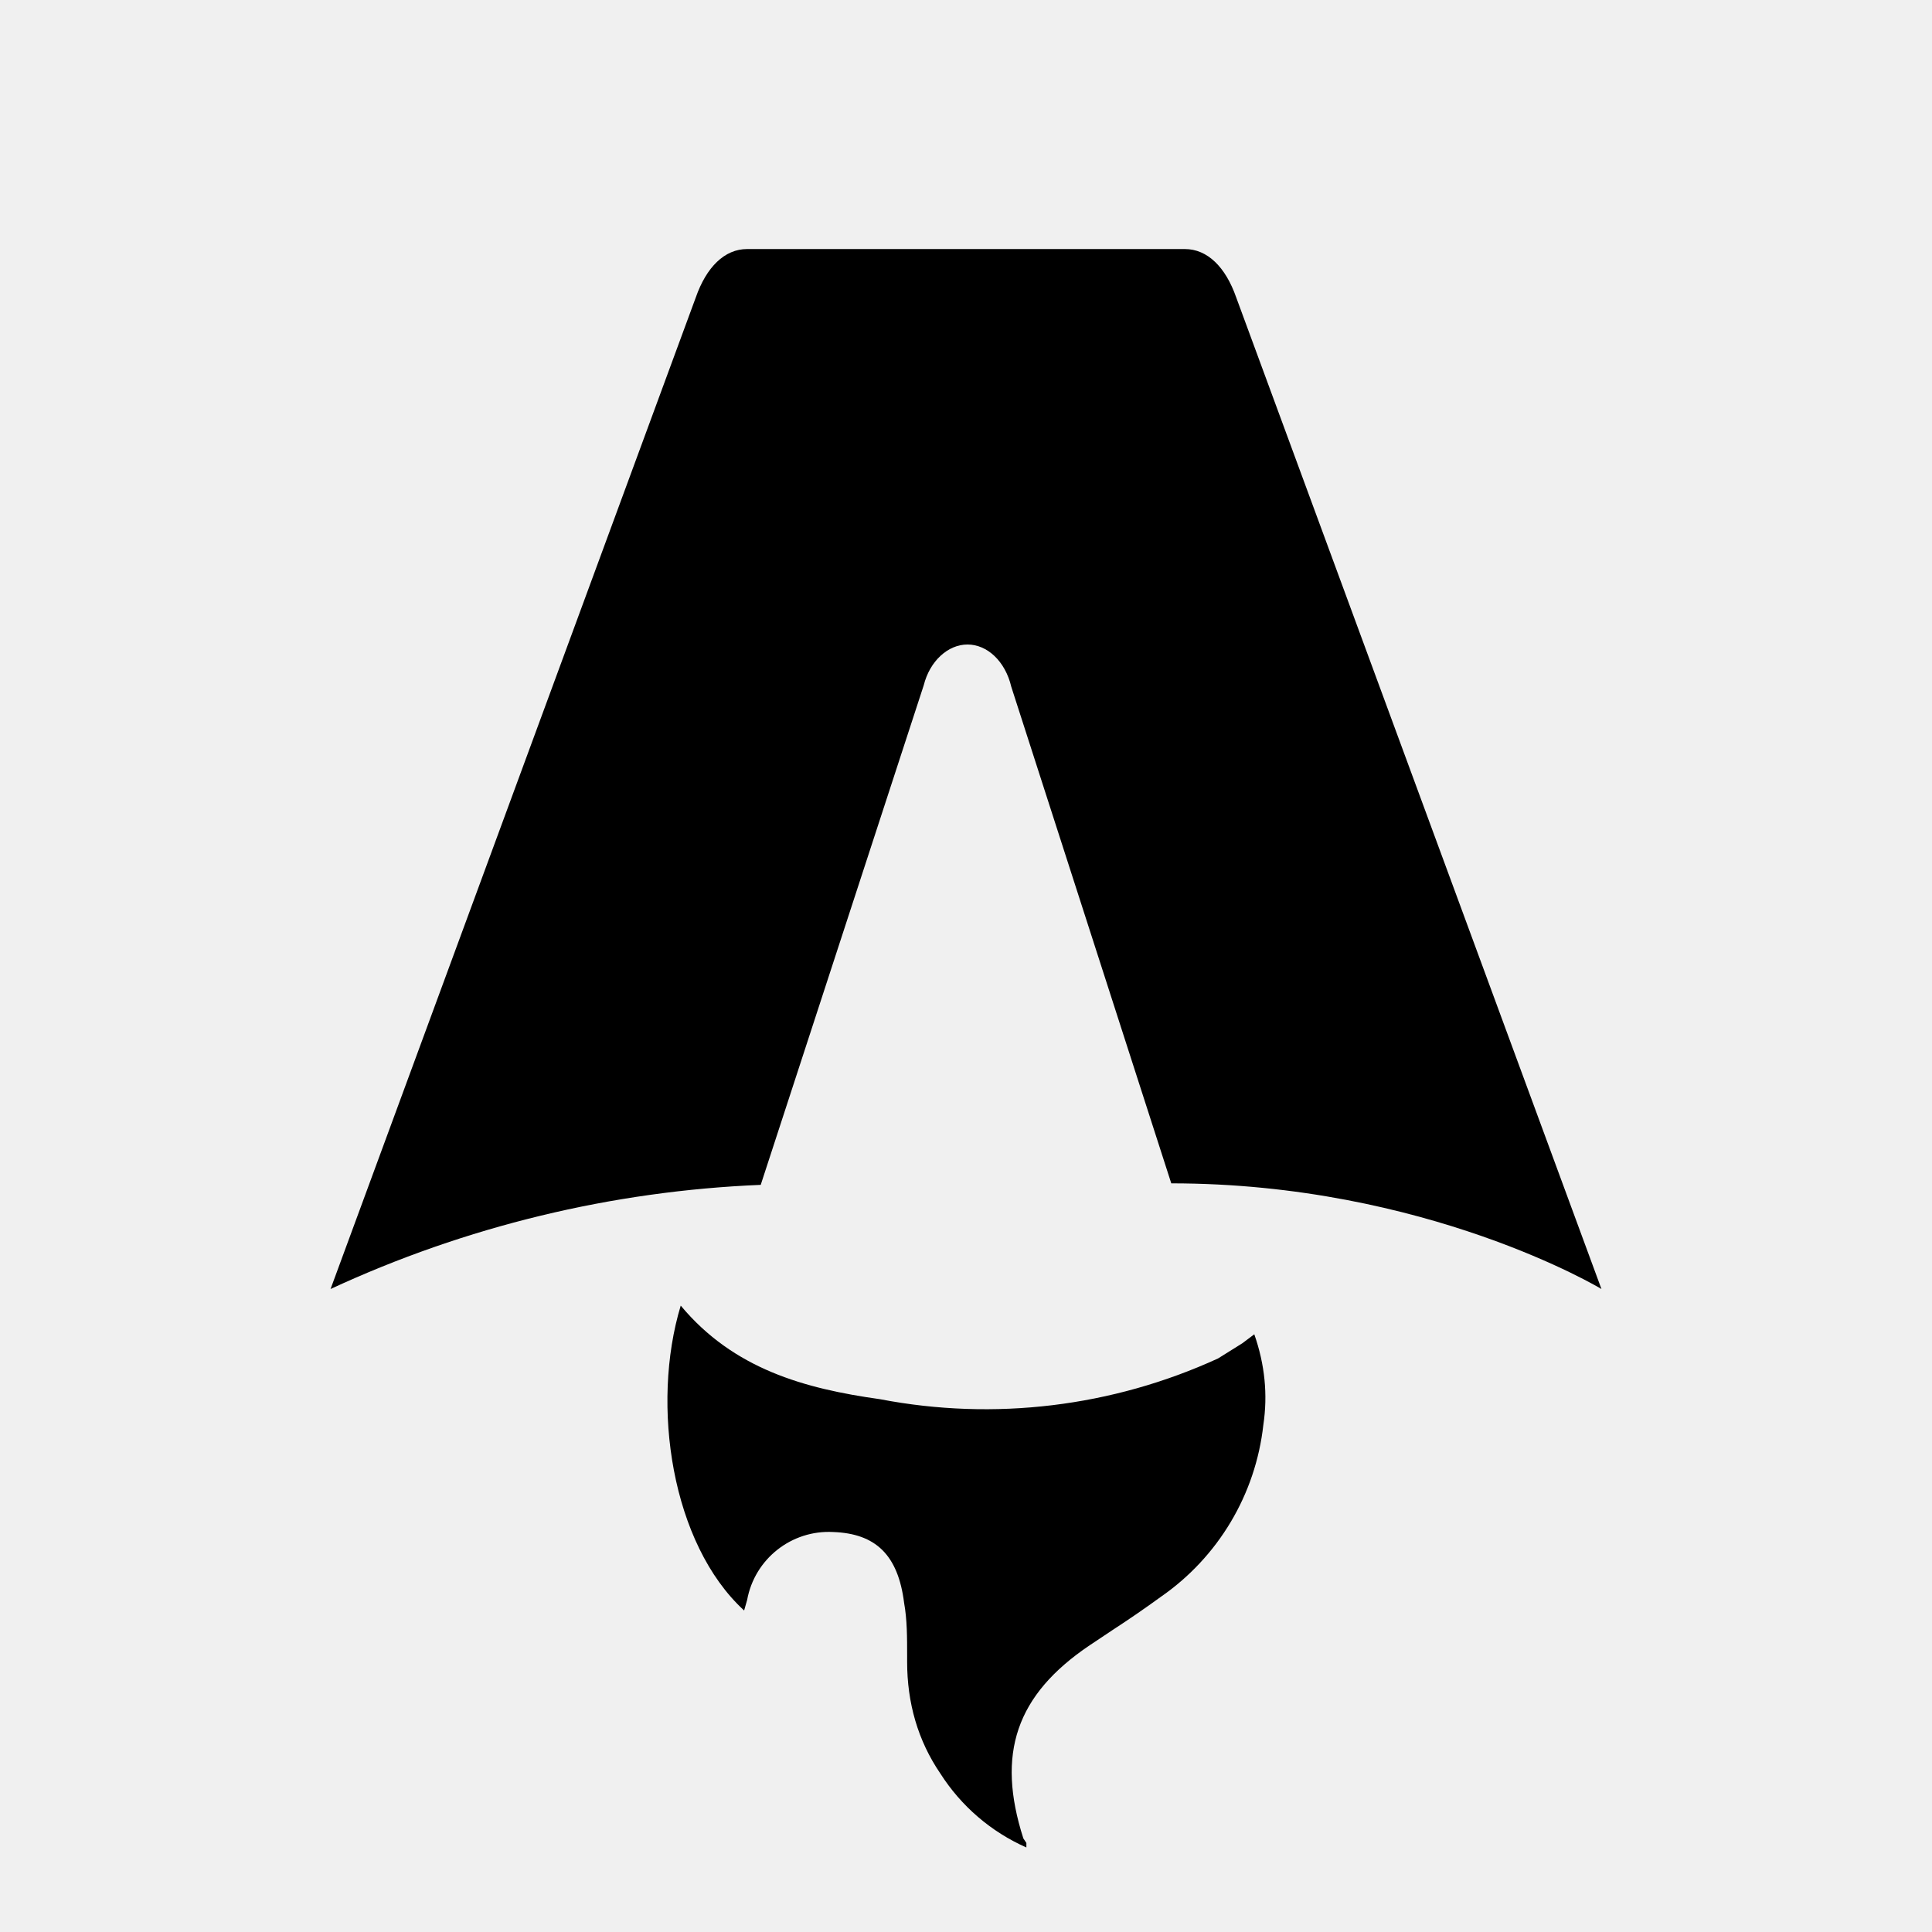
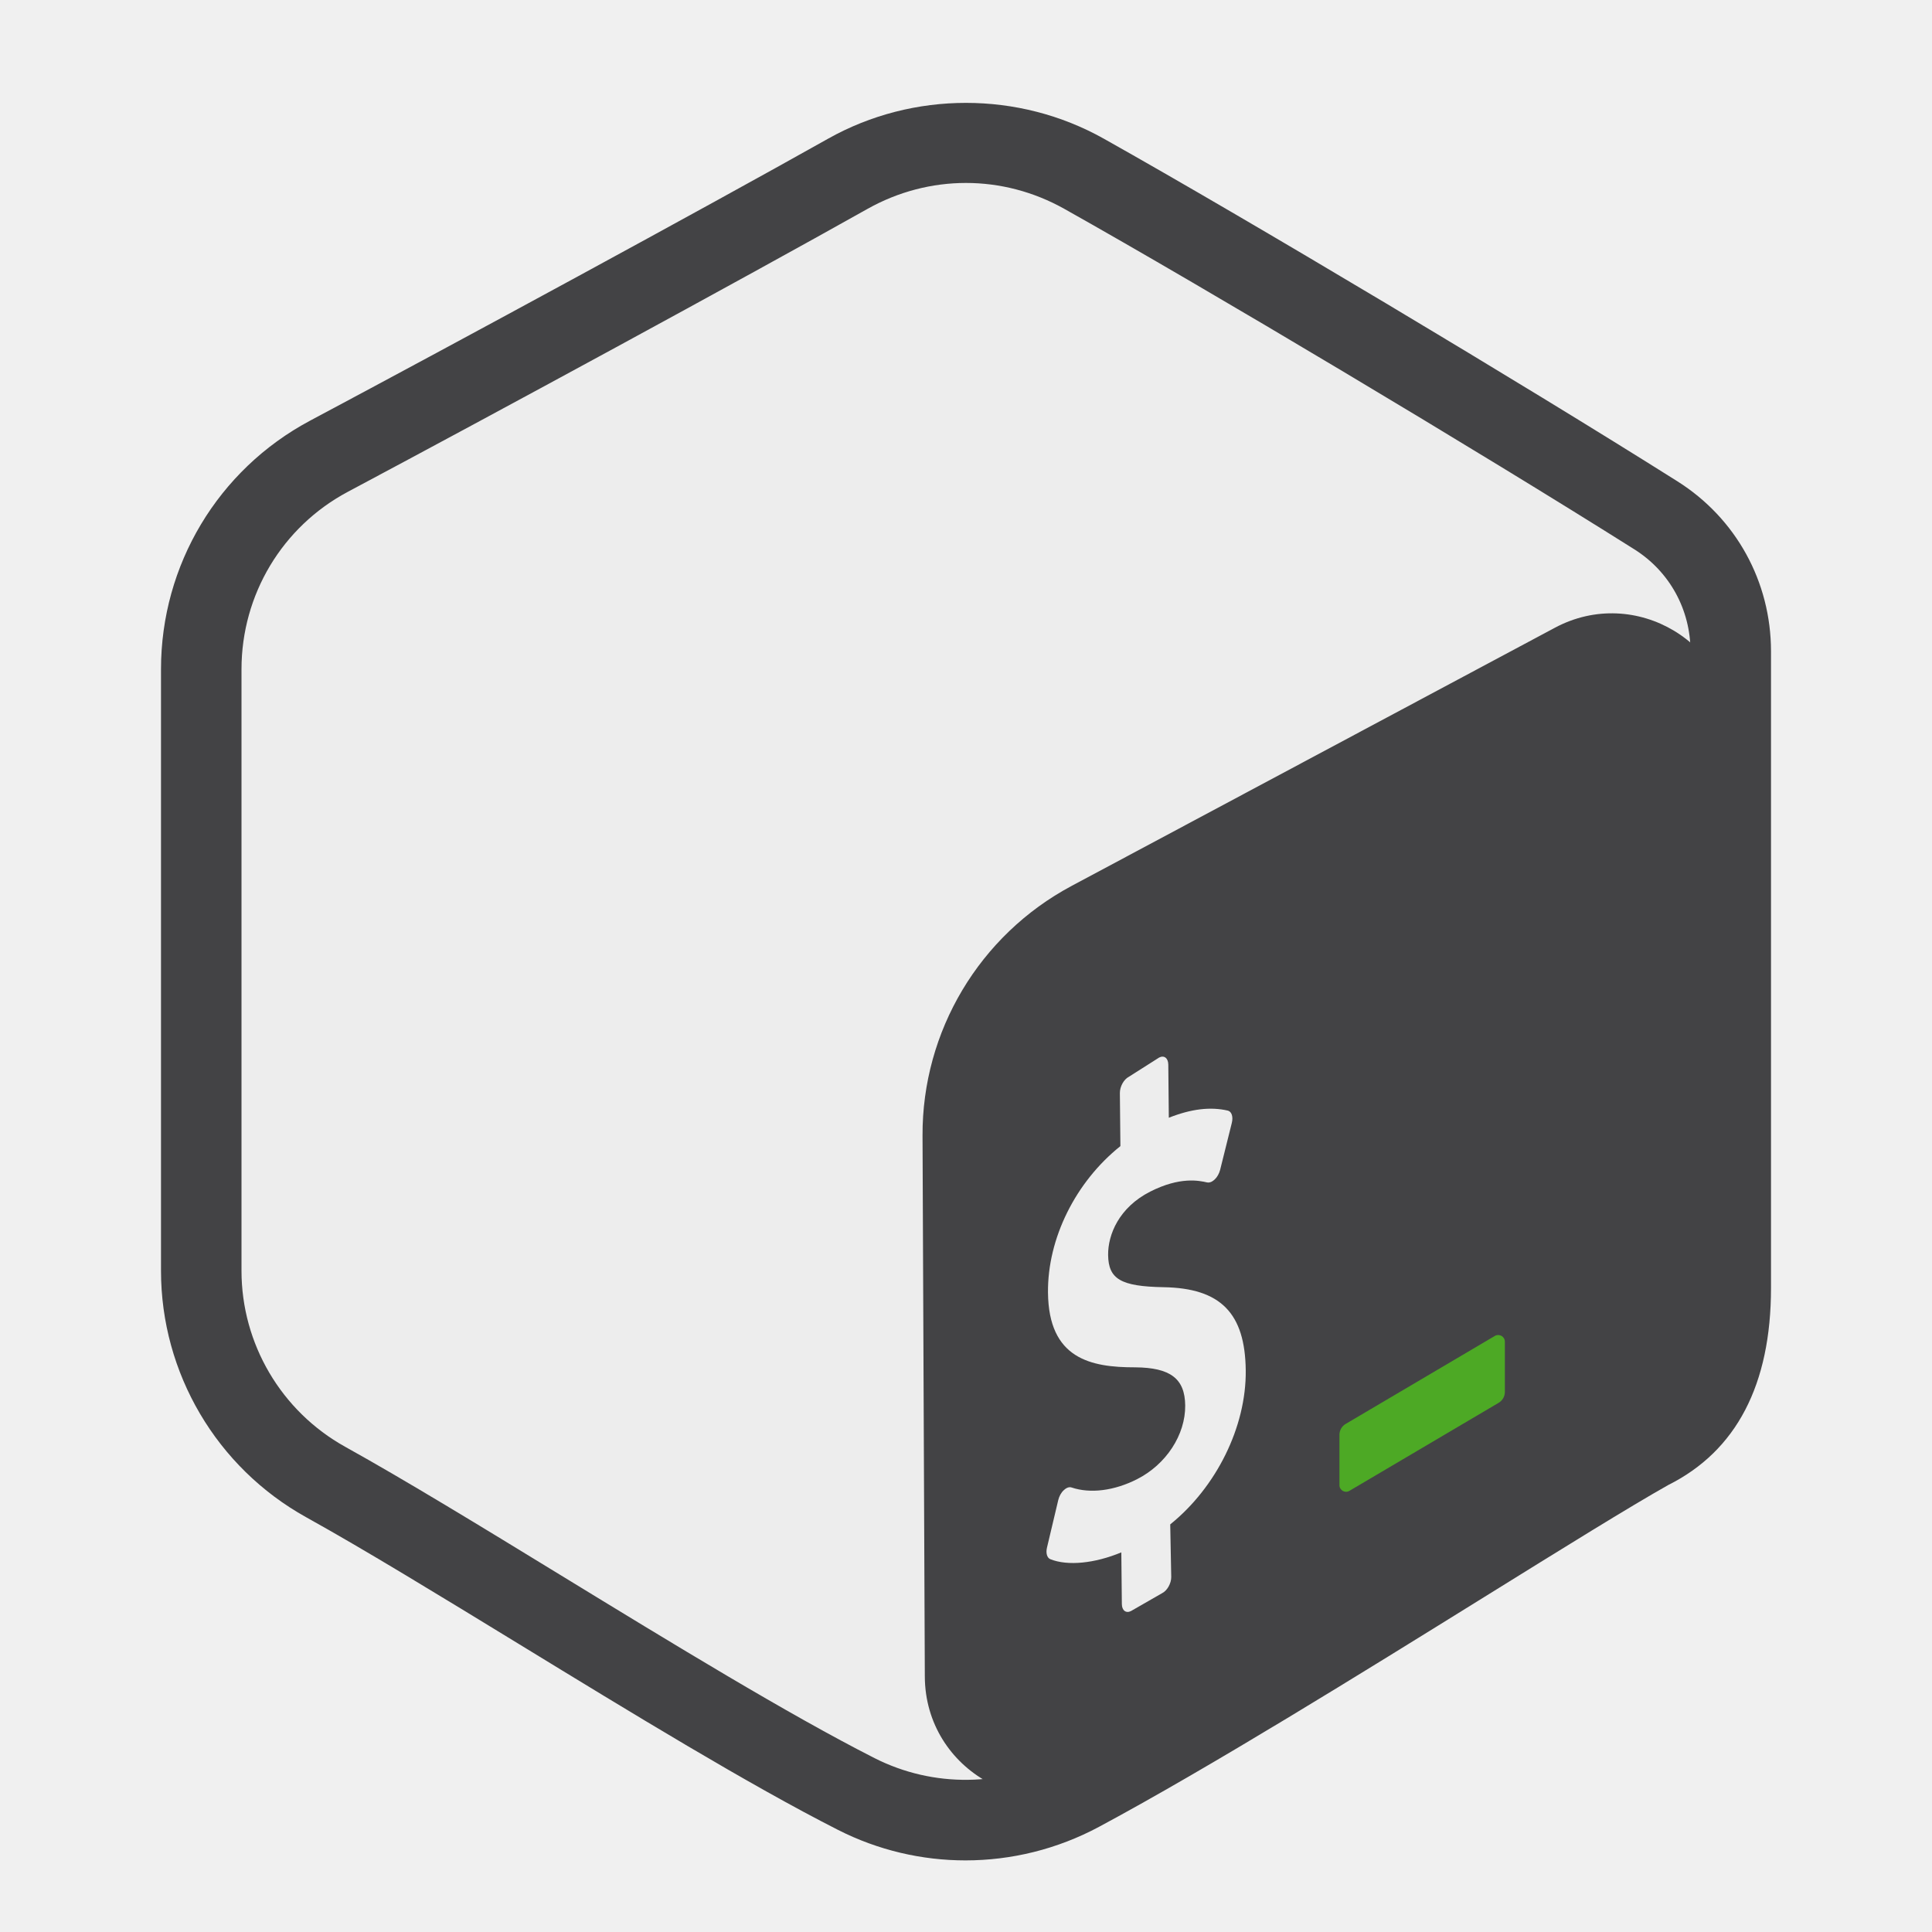
- <svg xmlns="http://www.w3.org/2000/svg" fill="none" viewBox="0 0 128 128">
-   <path d="M50.4 78.5a75.1 75.1 0 0 0-28.5 6.9l24.2-65.7c.7-2 1.9-3.2 3.4-3.2h29c1.5 0 2.7 1.2 3.4 3.2l24.2 65.7s-11.6-7-28.5-7L67 45.5c-.4-1.7-1.6-2.8-2.9-2.8-1.3 0-2.5 1.1-2.9 2.7L50.4 78.5Zm-1.1 28.2Zm-4.2-20.2c-2 6.6-.6 15.8 4.2 20.2a17.5 17.5 0 0 1 .2-.7 5.5 5.5 0 0 1 5.7-4.5c2.8.1 4.3 1.5 4.7 4.7.2 1.1.2 2.3.2 3.5v.4c0 2.7.7 5.2 2.2 7.4a13 13 0 0 0 5.7 4.9v-.3l-.2-.3c-1.8-5.6-.5-9.5 4.4-12.8l1.5-1a73 73 0 0 0 3.2-2.2 16 16 0 0 0 6.8-11.4c.3-2 .1-4-.6-6l-.8.6-1.6 1a37 37 0 0 1-22.4 2.7c-5-.7-9.7-2-13.2-6.2Z" />
-   <style>
-         path { fill: #000; }
-         @media (prefers-color-scheme: dark) {
-             path { fill: #FFF; }
-         }
-     </style>
+ <svg xmlns="http://www.w3.org/2000/svg" viewBox="0 0 48 48" width="48px" height="48px" fill-rule="evenodd" clip-rule="evenodd" baseProfile="basic">
+   <path fill="#ededed" fill-rule="evenodd" d="M22.903,3.286c0.679-0.381,1.515-0.381,2.193,0 c3.355,1.883,13.451,7.551,16.807,9.434C42.582,13.1,43,13.804,43,14.566c0,3.766,0,15.101,0,18.867 c0,0.762-0.418,1.466-1.097,1.847c-3.355,1.883-13.451,7.551-16.807,9.434c-0.679,0.381-1.515,0.381-2.193,0 c-3.355-1.883-13.451-7.551-16.807-9.434C5.418,34.899,5,34.196,5,33.434c0-3.766,0-15.101,0-18.867 c0-0.762,0.418-1.466,1.097-1.847C9.451,10.837,19.549,5.169,22.903,3.286z" clip-rule="evenodd" />
+   <path fill="#434345" d="M23.987,46.221c-1.085,0-2.171-0.252-3.165-0.757c-2.22-1.127-5.118-2.899-7.921-4.613 c-1.973-1.206-3.836-2.346-5.297-3.157C5.381,36.458,4,34.113,4,31.572V16.627c0-2.59,1.417-4.955,3.699-6.173 c3.733-1.989,9.717-5.234,12.878-7.01h0c2.11-1.184,4.733-1.184,6.844,0c3.576,2.007,10.369,6.064,14.252,8.513 C43.13,12.874,44,14.453,44,16.182V32c0,2.4-0.859,4.048-2.553,4.895c-0.944,0.531-2.628,1.576-4.578,2.787 c-3.032,1.882-6.806,4.225-9.564,5.705C26.27,45.942,25.128,46.221,23.987,46.221z M21.556,5.188 C18.384,6.97,12.382,10.226,8.64,12.22C7.012,13.088,6,14.776,6,16.627v14.945c0,1.814,0.987,3.49,2.576,4.373 c1.498,0.832,3.378,1.981,5.369,3.199c2.77,1.693,5.634,3.445,7.783,4.536c1.458,0.739,3.188,0.717,4.631-0.056 c2.703-1.451,6.447-3.775,9.456-5.643c1.97-1.223,3.671-2.279,4.696-2.854C41.835,34.464,42,33.109,42,32V16.182 c0-1.037-0.521-1.983-1.392-2.532c-3.862-2.435-10.613-6.467-14.165-8.461C24.913,4.331,23.086,4.331,21.556,5.188L21.556,5.188z" />
+   <path fill="#434345" d="M22.977,41.654l-0.057-13.438c-0.011-2.594,1.413-4.981,3.701-6.204l12.01-6.416 c1.998-1.068,4.414,0.38,4.414,2.646v14.73c0,1.041-0.54,2.008-1.426,2.554l-14.068,8.668 C25.557,45.424,22.987,43.996,22.977,41.654z" />
+   <path fill="#ededed" d="M28.799,26.274c0.123-0.063,0.225,0.014,0.227,0.176l0.013,1.32 c0.552-0.219,1.032-0.278,1.467-0.177c0.095,0.024,0.136,0.153,0.098,0.306l-0.291,1.169c-0.024,0.089-0.072,0.178-0.132,0.233 c-0.026,0.025-0.052,0.044-0.077,0.057c-0.04,0.02-0.078,0.026-0.114,0.019c-0.199-0.045-0.671-0.148-1.413,0.228 c-0.778,0.395-1.051,1.071-1.046,1.573c0.007,0.601,0.315,0.783,1.377,0.802c1.416,0.023,2.027,0.643,2.042,2.067 c0.016,1.402-0.733,2.905-1.876,3.826l0.025,1.308c0.001,0.157-0.1,0.338-0.225,0.4l-0.775,0.445 c-0.123,0.063-0.225-0.014-0.227-0.172l-0.013-1.286c-0.664,0.276-1.334,0.342-1.763,0.17c-0.082-0.032-0.117-0.152-0.084-0.288 l0.28-1.181c0.022-0.092,0.071-0.186,0.138-0.246c0.023-0.023,0.048-0.04,0.072-0.053c0.044-0.022,0.087-0.027,0.124-0.013 c0.462,0.155,1.053,0.082,1.622-0.206c0.722-0.365,1.206-1.102,1.198-1.834c-0.007-0.664-0.366-0.939-1.241-0.946 c-1.113,0.002-2.151-0.216-2.168-1.855c-0.014-1.35,0.688-2.753,1.799-3.641l-0.013-1.319c-0.001-0.162,0.098-0.34,0.225-0.405 L28.799,26.274z" />
+   <path fill="#4da925" d="M37.226,34.857l-3.704,2.185c-0.109,0.061-0.244-0.019-0.244-0.143v-1.252 c0-0.113,0.061-0.217,0.16-0.273l3.704-2.185c0.111-0.061,0.246,0.019,0.246,0.145v1.248 C37.388,34.697,37.326,34.801,37.226,34.857" />
</svg>
